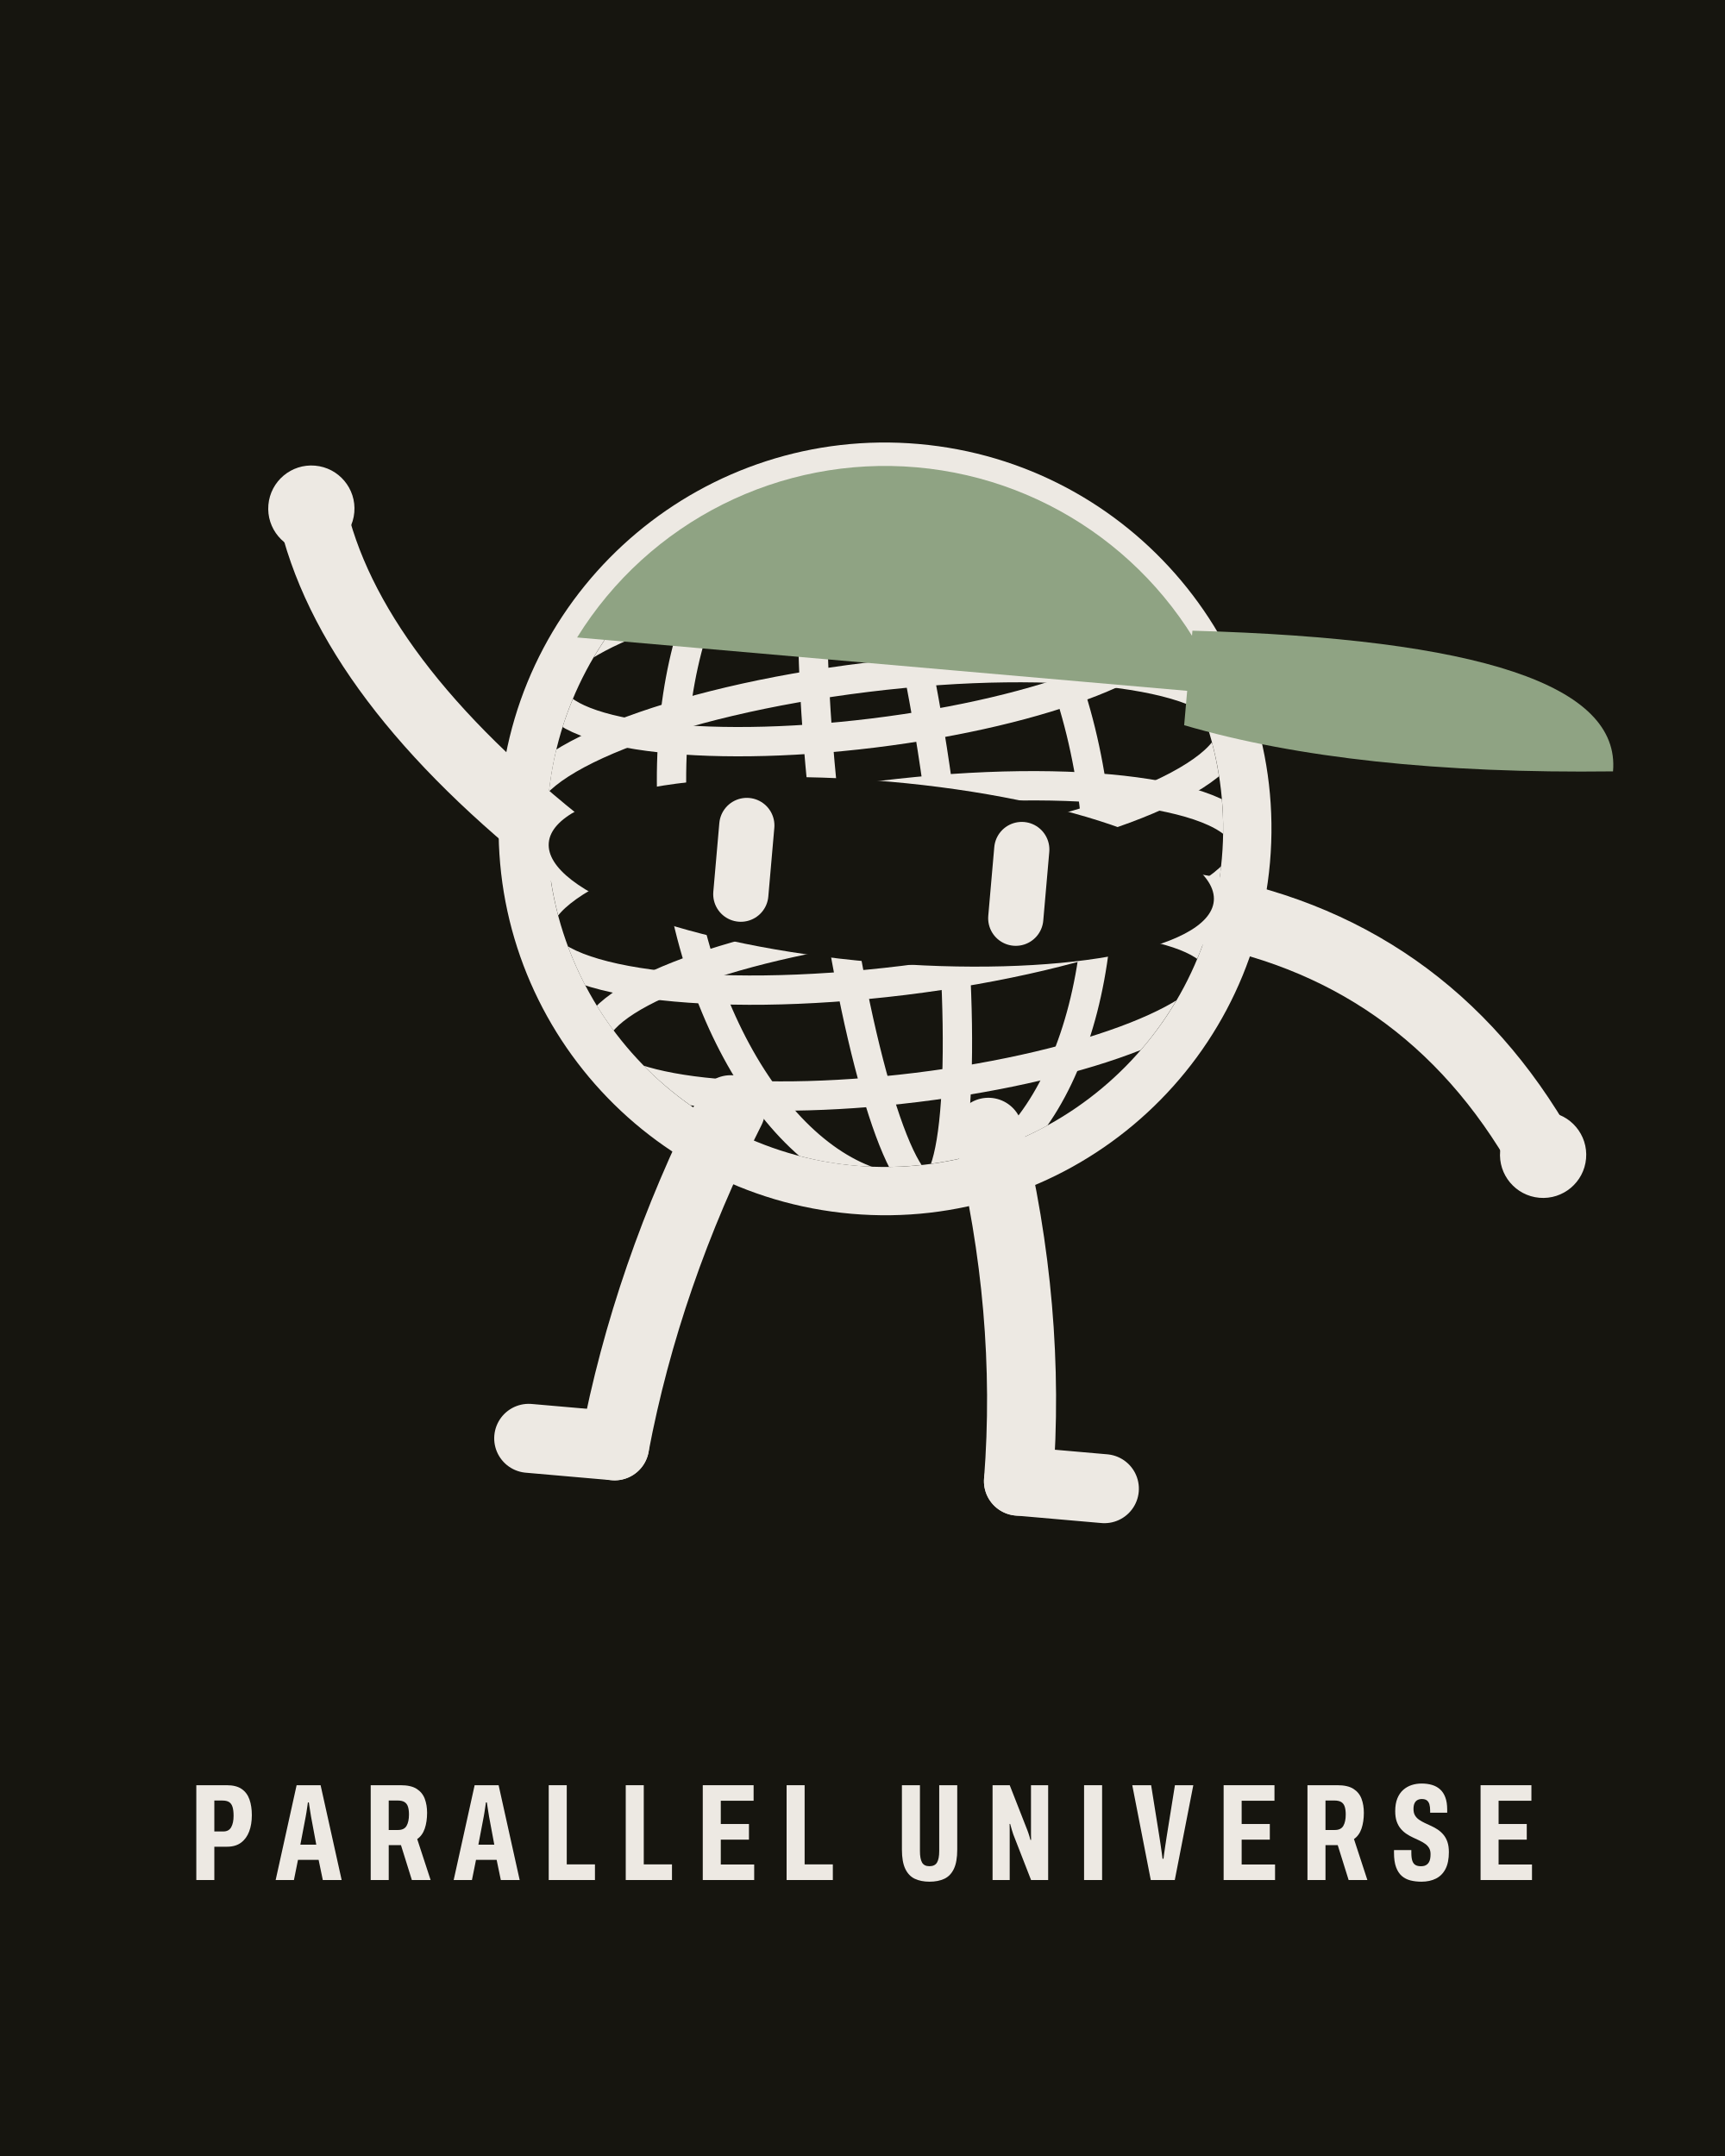
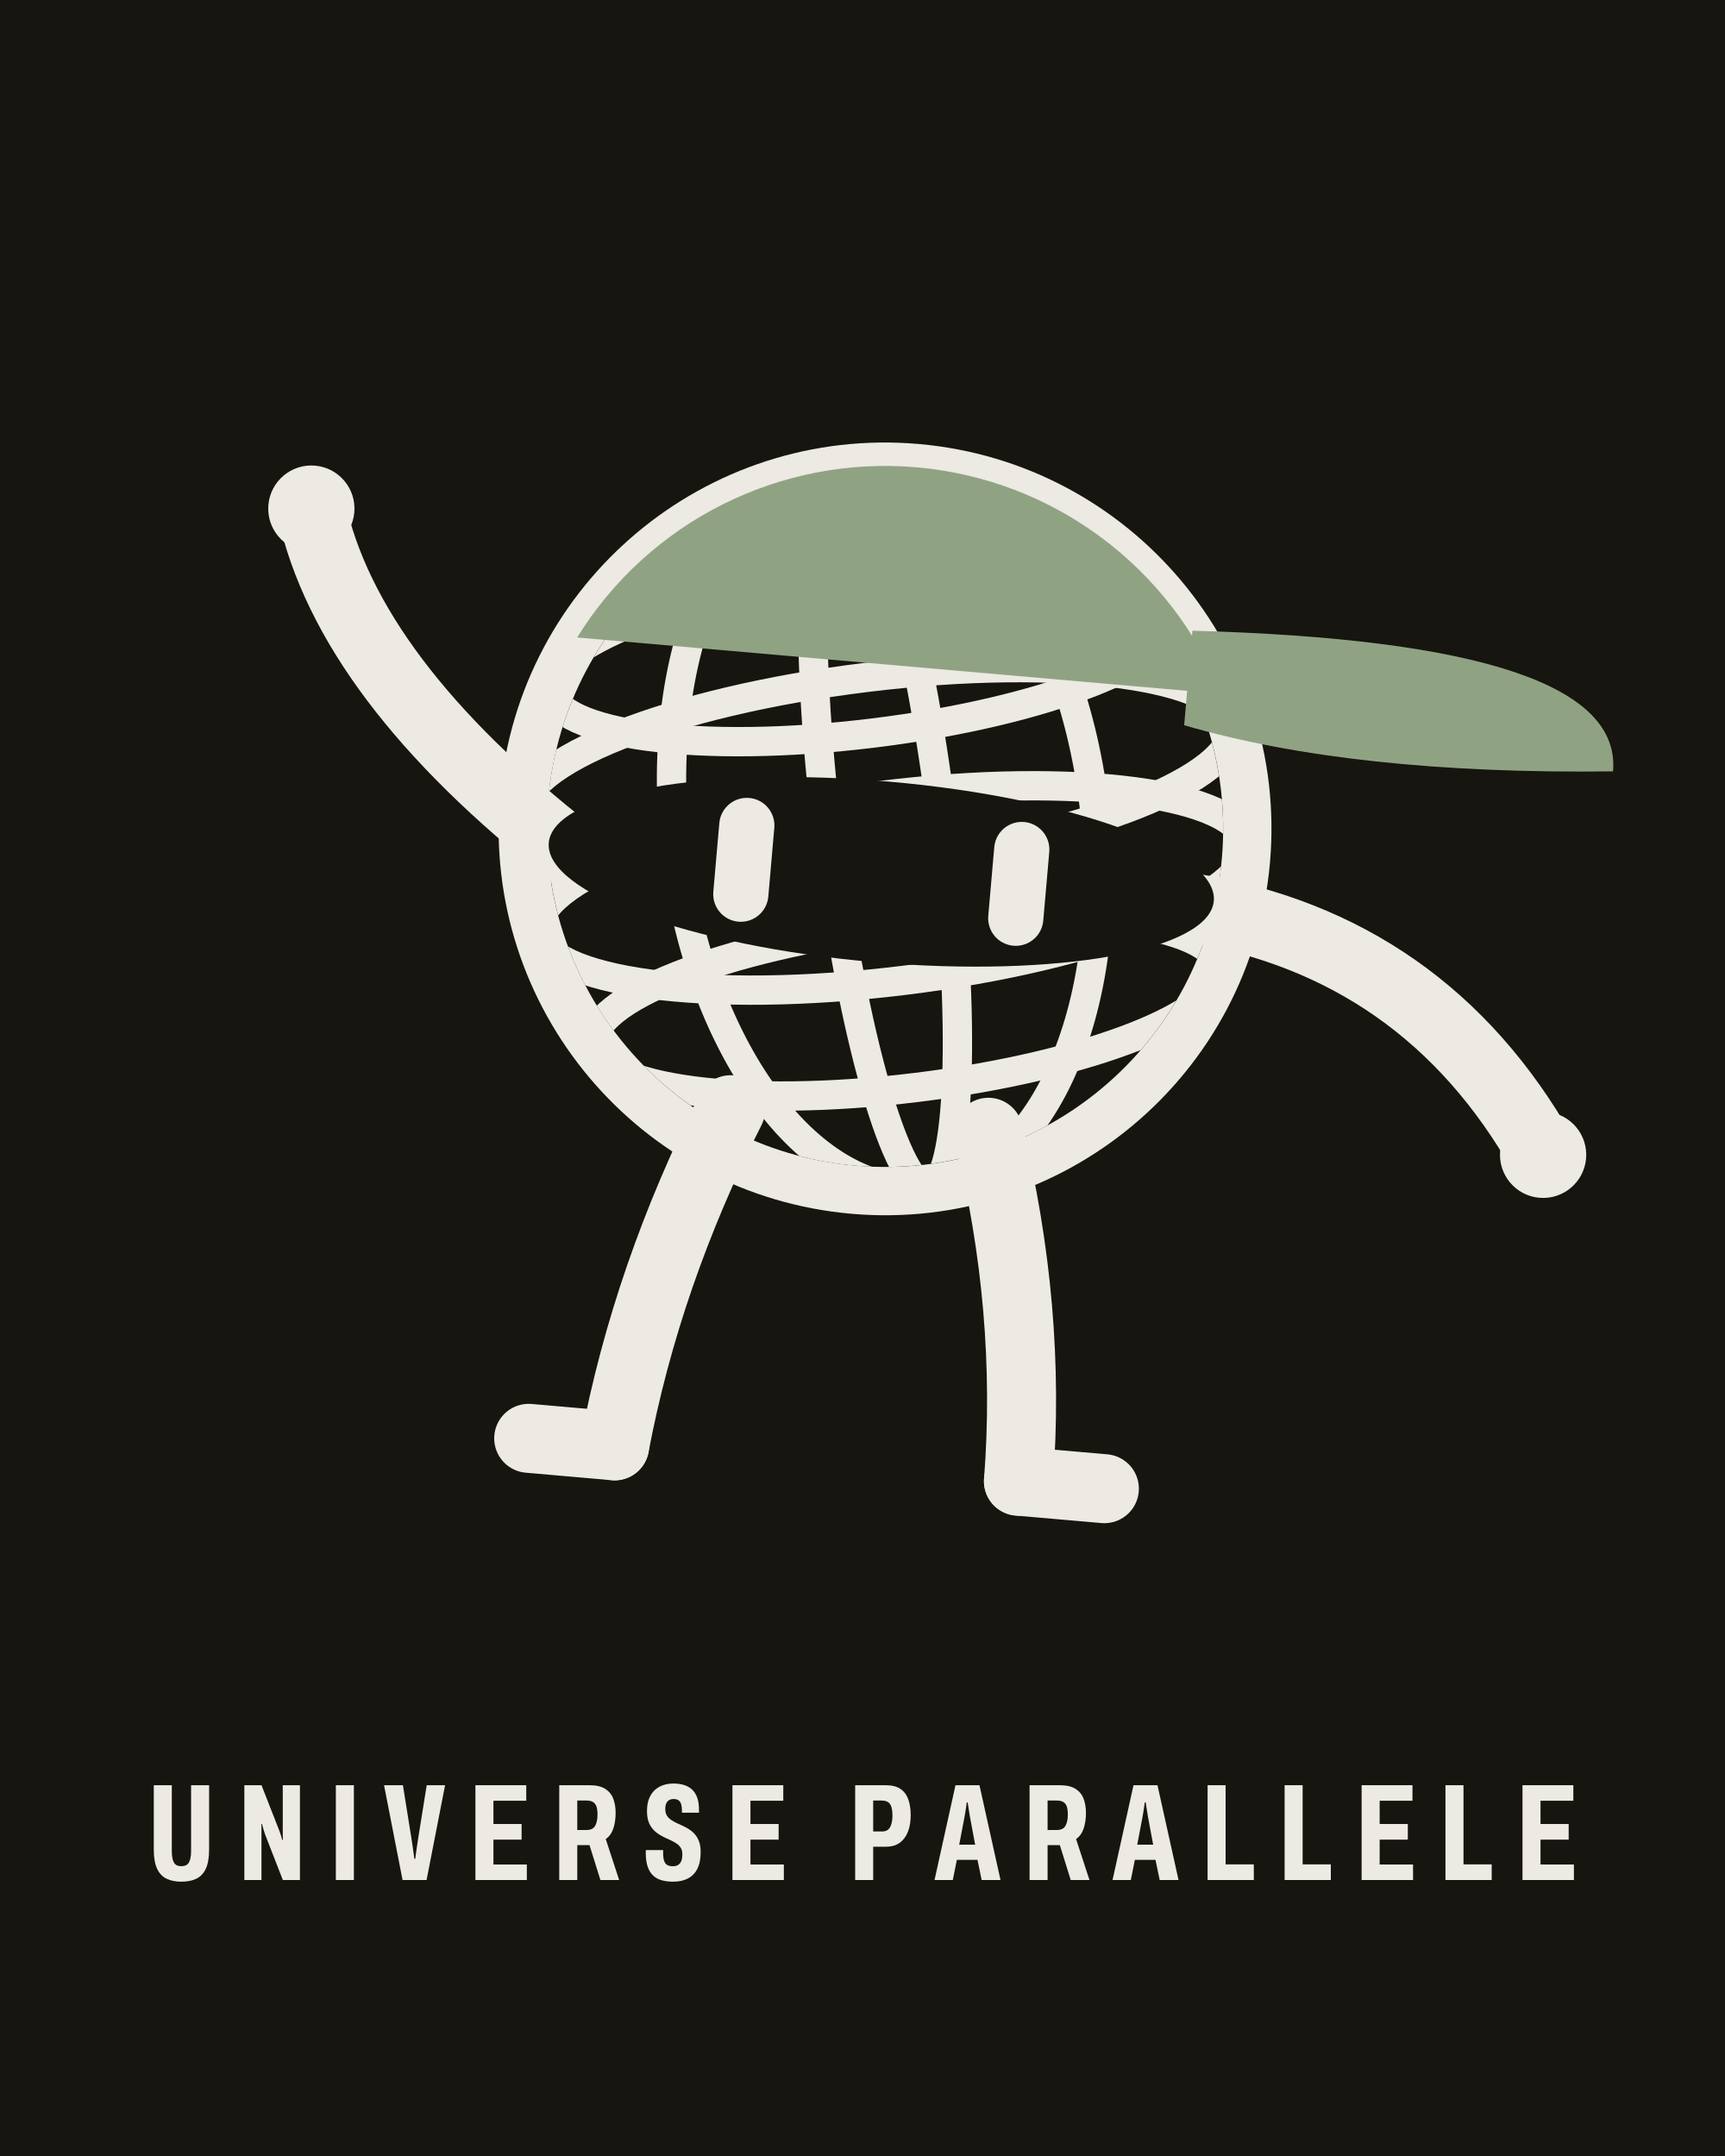
- <svg xmlns="http://www.w3.org/2000/svg" viewBox="0 0 200 250" width="200" height="250" role="img" aria-label="Parallel Universe">
+ <svg xmlns="http://www.w3.org/2000/svg" viewBox="0 0 200 250" width="200" height="250" role="img" aria-label="Universe Parallele">
  <rect width="200" height="250" fill="#16150F" />
  <g transform="rotate(5 100 126)">
    <path d="M64.0,102.0 Q36.5,84.1 30.5,64.8" fill="none" stroke="#EDE9E3" stroke-width="8" stroke-linecap="round" />
    <circle cx="30.5" cy="64.8" r="5.0" fill="#EDE9E3" stroke="none" />
    <path d="M136.0,102.0 Q163.5,104.0 179.3,127.0" fill="none" stroke="#EDE9E3" stroke-width="8" stroke-linecap="round" />
    <circle cx="179.3" cy="127.0" r="5.0" fill="#EDE9E3" stroke="none" />
    <path d="M85,130.0 Q77.0,150.0 75.0,170.0" fill="none" stroke="#EDE9E3" stroke-width="8" stroke-linecap="round" />
    <path d="M75.0,170.0 l-10,0" fill="none" stroke="#EDE9E3" stroke-width="8" stroke-linecap="round" />
    <path d="M115,130.0 Q121.8,150.0 122.0,170.0" fill="none" stroke="#EDE9E3" stroke-width="8" stroke-linecap="round" />
    <path d="M122.0,170.0 l10,0" fill="none" stroke="#EDE9E3" stroke-width="8" stroke-linecap="round" />
    <defs>
      <clipPath id="g">
        <circle cx="100" cy="96" r="39.2" />
      </clipPath>
    </defs>
    <circle cx="100" cy="96" r="42" fill="none" stroke="#EDE9E3" stroke-width="5.6" />
    <g clip-path="url(#g)" transform="rotate(-12 100 96)">
      <ellipse cx="100" cy="75.3" rx="36.6" ry="9.5" fill="none" stroke="#EDE9E3" stroke-width="3.4" />
      <ellipse cx="100" cy="89.1" rx="41.4" ry="10.8" fill="none" stroke="#EDE9E3" stroke-width="3.4" />
      <ellipse cx="100" cy="102.9" rx="41.4" ry="10.8" fill="none" stroke="#EDE9E3" stroke-width="3.4" />
      <ellipse cx="100" cy="116.7" rx="36.6" ry="9.5" fill="none" stroke="#EDE9E3" stroke-width="3.4" />
      <ellipse cx="100" cy="96" rx="6.7" ry="42" fill="none" stroke="#EDE9E3" stroke-width="3.4" />
      <ellipse cx="100" cy="96" rx="24.4" ry="42" fill="none" stroke="#EDE9E3" stroke-width="3.4" />
      <ellipse cx="100" cy="96" rx="42.0" ry="42" fill="none" stroke="#EDE9E3" stroke-width="3.4" />
    </g>
    <g fill="#8FA383" stroke="none">
      <path d="M62.5,77 A42,42 0 0 1 137.5,77 Z" />
      <path d="M133.5,70 Q183.5,67 183.5,82 Q153.5,85 133.5,81 Z" />
    </g>
    <ellipse cx="100" cy="101" rx="38.7" ry="10.5" fill="#16150F" stroke="none" />
    <g stroke="#EDE9E3" stroke-width="6.4" stroke-linecap="round" fill="none">
      <path d="M84,97 l0,8" />
      <path d="M116,97 l0,8" />
    </g>
  </g>
  <g fill="#EDE9E3" stroke="none">
-     <path transform="translate(21.97 218.00) scale(0.016 -0.016)" d="M49.4 0.0V687.2H269.7Q338.6 687.2 378.1 659.9Q417.6 632.6 434.7 583.7Q451.8 534.8 451.8 470.3Q451.8 403.0 432.4 351.6Q413.0 300.3 373.4 270.8Q333.8 241.4 272.2 241.4H180.0V0.0ZM180.0 352.0H245.1Q285.1 352.0 302.3 383.0Q319.5 414.0 319.5 465.1Q319.5 505.0 311.9 529.5Q304.3 554.1 286.9 565.1Q269.5 576.1 238.9 576.1H180.0Z" />
-     <path transform="translate(31.96 218.00) scale(0.016 -0.016)" d="M0.0 0.0 151.9 687.2H325.7L478.3 0.0H341.7L311.3 146.4H161.9L132.4 0.0ZM179.0 256.1H294.4L256.2 461.0Q255.2 467.7 253.3 479.5Q251.4 491.4 249.0 506.0Q246.6 520.6 244.5 535.2Q242.4 549.7 240.4 562.4H233.7Q231.7 547.3 228.8 528.1Q226.0 508.9 223.1 490.7Q220.2 472.5 218.0 461.0Z" />
-     <path transform="translate(42.19 218.00) scale(0.016 -0.016)" d="M49.4 0.0V687.2H266.3Q341.7 687.2 383.2 660.4Q424.6 633.6 441.3 588.3Q458.0 543.0 458.0 487.2Q458.0 423.0 441.2 373.2Q424.3 323.3 386.4 296.9L483.5 0.0H347.7L268.7 252.9H180.0V0.0ZM180.0 362.7H247.8Q292.1 362.7 309.4 392.9Q326.7 423.1 326.7 474.7Q326.7 509.2 319.3 531.8Q311.9 554.3 294.1 565.3Q276.3 576.3 243.1 576.3H180.0Z" />
-     <path transform="translate(52.60 218.00) scale(0.016 -0.016)" d="M0.0 0.0 151.9 687.2H325.7L478.3 0.0H341.7L311.3 146.4H161.9L132.4 0.0ZM179.0 256.1H294.4L256.2 461.0Q255.2 467.7 253.3 479.5Q251.4 491.4 249.0 506.0Q246.6 520.6 244.5 535.2Q242.4 549.7 240.4 562.4H233.7Q231.7 547.3 228.8 528.1Q226.0 508.9 223.1 490.7Q220.2 472.5 218.0 461.0Z" />
-     <path transform="translate(62.83 218.00) scale(0.016 -0.016)" d="M49.4 0.0V687.2H180.0V113.4H384.4V0.0Z" />
-     <path transform="translate(71.76 218.00) scale(0.016 -0.016)" d="M49.4 0.0V687.2H180.0V113.4H384.4V0.0Z" />
-     <path transform="translate(80.69 218.00) scale(0.016 -0.016)" d="M49.4 0.0V687.2H417.8V574.6H180.0V406.1H384.1V292.7H180.0V112.6H422.0V0.0Z" />
-     <path transform="translate(90.41 218.00) scale(0.016 -0.016)" d="M49.4 0.0V687.2H180.0V113.4H384.4V0.0Z" />
-     <path transform="translate(103.86 218.00) scale(0.016 -0.016)" d="M244.2 -12.0Q182.7 -12.0 138.0 8.9Q93.3 29.9 68.8 80.9Q44.4 132.0 44.4 220.6V687.2H175.0V209.8Q175.0 154.5 190.1 127.3Q205.3 100.2 243.7 100.2Q283.2 100.2 299.0 127.3Q314.7 154.5 314.7 209.8V687.2H445.3V220.6Q445.3 132.0 420.9 80.9Q396.4 29.9 351.6 8.9Q306.7 -12.0 244.2 -12.0Z" />
-     <path transform="translate(114.29 218.00) scale(0.016 -0.016)" d="M49.4 0.0V687.2H173.7L302.0 359.7Q305.0 351.8 308.9 340.4Q312.8 329.0 316.7 316.2Q320.6 303.3 323.6 290.8H328.6Q327.8 310.4 327.8 329.2Q327.8 348.0 327.8 359.7V687.2H452.2V0.0H328.4L199.5 330.9Q195.1 343.8 188.9 364.0Q182.7 384.3 177.0 406.6H172.7Q173.5 390.5 173.5 369.5Q173.5 348.5 173.5 330.9V0.0Z" />
-     <path transform="translate(124.90 218.00) scale(0.016 -0.016)" d="M49.4 0.0V687.2H180.0V0.0Z" />
-     <path transform="translate(131.14 218.00) scale(0.016 -0.016)" d="M142.8 0.0 8.6 687.2H145.3L205.4 312.0Q209.0 291.6 212.9 263.1Q216.9 234.6 221.2 205.4Q225.6 176.2 228.1 154.0H234.8Q236.0 165.2 239.1 187.8Q242.1 210.3 246.9 242.0Q251.6 273.6 257.5 312.0L317.7 687.2H450.9L316.7 0.0Z" />
-     <path transform="translate(141.08 218.00) scale(0.016 -0.016)" d="M49.4 0.0V687.2H417.8V574.6H180.0V406.1H384.1V292.7H180.0V112.6H422.0V0.0Z" />
-     <path transform="translate(150.80 218.00) scale(0.016 -0.016)" d="M49.4 0.0V687.2H266.3Q341.7 687.2 383.2 660.4Q424.6 633.6 441.3 588.3Q458.0 543.0 458.0 487.2Q458.0 423.0 441.2 373.2Q424.3 323.3 386.4 296.9L483.5 0.0H347.7L268.7 252.9H180.0V0.0ZM180.0 362.7H247.8Q292.1 362.7 309.4 392.9Q326.7 423.1 326.7 474.7Q326.7 509.2 319.3 531.8Q311.9 554.3 294.1 565.3Q276.3 576.3 243.1 576.3H180.0Z" />
-     <path transform="translate(161.21 218.00) scale(0.016 -0.016)" d="M224.8 -12.0Q182.1 -12.0 145.9 -3.0Q109.6 6.0 82.7 29.1Q55.9 52.2 40.8 93.0Q25.8 133.9 25.8 197.7Q25.8 202.1 25.8 207.6Q25.8 213.2 26.0 217.2H151.5Q151.5 212.2 151.5 207.1Q151.5 202.0 151.5 197.0Q151.5 160.0 158.8 138.8Q166.2 117.6 181.6 108.8Q197.0 100.0 221.1 100.0Q235.2 100.0 246.0 103.1Q256.9 106.3 265.6 113.4Q274.3 120.6 279.9 130.9Q285.6 141.2 288.1 155.4Q290.7 169.7 290.7 188.1Q290.7 214.1 279.9 232.2Q269.1 250.3 250.7 263.0Q232.2 275.8 209.7 286.5Q187.1 297.1 162.6 308.5Q138.2 319.9 115.6 335.0Q93.0 350.1 74.6 372.0Q56.1 393.8 45.3 424.6Q34.6 455.4 34.6 499.4Q34.6 553.2 50.0 591.2Q65.4 629.1 92.3 653.1Q119.2 677.0 153.5 688.2Q187.9 699.4 225.8 699.4Q266.8 699.4 300.8 689.4Q334.9 679.4 359.5 657.4Q384.2 635.4 397.7 599.2Q411.3 563.0 411.3 510.6V487.8H287.8V503.0Q287.8 530.1 282.4 548.7Q277.0 567.2 264.1 577.1Q251.3 587.0 227.6 587.0Q209.7 587.0 195.9 579.7Q182.1 572.3 174.6 556.4Q167.1 540.5 167.1 514.4Q167.1 487.1 177.9 468.6Q188.7 450.1 207.3 437.2Q225.8 424.4 248.4 413.7Q271.0 403.0 295.3 392.0Q319.7 381.0 342.2 366.0Q364.8 351.0 383.3 329.4Q401.9 307.8 412.7 276.8Q423.5 245.8 423.5 202.0Q423.5 127.8 399.2 80.6Q374.8 33.3 330.2 10.7Q285.5 -12.0 224.8 -12.0Z" />
-     <path transform="translate(170.87 218.00) scale(0.016 -0.016)" d="M49.4 0.0V687.2H417.8V574.6H180.0V406.1H384.1V292.7H180.0V112.6H422.0V0.0Z" />
+     <path transform="translate(17.12 218.00) scale(0.016 -0.016)" d="M244.2 -12.0Q182.7 -12.0 138.0 8.9Q93.3 29.9 68.8 80.9Q44.4 132.0 44.4 220.6V687.2H175.0V209.8Q175.0 154.5 190.1 127.3Q205.3 100.2 243.7 100.2Q283.2 100.2 299.0 127.3Q314.7 154.5 314.7 209.8V687.2H445.3V220.6Q445.3 132.0 420.9 80.9Q396.4 29.9 351.6 8.9Q306.7 -12.0 244.2 -12.0Z" />
+     <path transform="translate(27.54 218.00) scale(0.016 -0.016)" d="M49.4 0.0V687.2H173.7L302.0 359.7Q305.0 351.8 308.9 340.4Q312.8 329.0 316.7 316.2Q320.6 303.3 323.6 290.8H328.6Q327.8 310.4 327.8 329.2Q327.8 348.0 327.8 359.7V687.2H452.2V0.0H328.4L199.5 330.9Q195.1 343.8 188.9 364.0Q182.7 384.3 177.0 406.6H172.7Q173.5 390.5 173.5 369.5Q173.5 348.5 173.5 330.9V0.0Z" />
+     <path transform="translate(38.15 218.00) scale(0.016 -0.016)" d="M49.4 0.0V687.2H180.0V0.0Z" />
+     <path transform="translate(44.39 218.00) scale(0.016 -0.016)" d="M142.8 0.0 8.6 687.2H145.3L205.4 312.0Q209.0 291.6 212.9 263.1Q216.9 234.6 221.2 205.4Q225.6 176.2 228.1 154.0H234.8Q236.0 165.2 239.1 187.8Q242.1 210.3 246.9 242.0Q251.6 273.6 257.5 312.0L317.7 687.2H450.9L316.7 0.0Z" />
+     <path transform="translate(54.33 218.00) scale(0.016 -0.016)" d="M49.4 0.0V687.2H417.8V574.6H180.0V406.1H384.1V292.7H180.0V112.6H422.0V0.0Z" />
+     <path transform="translate(64.05 218.00) scale(0.016 -0.016)" d="M49.4 0.0V687.2H266.3Q341.7 687.2 383.2 660.4Q424.6 633.6 441.3 588.3Q458.0 543.0 458.0 487.2Q458.0 423.0 441.2 373.2Q424.3 323.3 386.4 296.9L483.5 0.0H347.7L268.7 252.9H180.0V0.0ZM180.0 362.7H247.8Q292.1 362.7 309.4 392.9Q326.7 423.1 326.7 474.7Q326.7 509.2 319.3 531.8Q311.9 554.3 294.1 565.3Q276.3 576.3 243.1 576.3H180.0Z" />
+     <path transform="translate(74.46 218.00) scale(0.016 -0.016)" d="M224.8 -12.0Q182.1 -12.0 145.9 -3.0Q109.6 6.0 82.7 29.1Q55.9 52.2 40.8 93.0Q25.8 133.9 25.8 197.7Q25.8 202.1 25.8 207.6Q25.8 213.2 26.0 217.2H151.5Q151.5 212.2 151.5 207.1Q151.5 202.0 151.5 197.0Q151.5 160.0 158.8 138.8Q166.2 117.6 181.6 108.8Q197.0 100.0 221.1 100.0Q235.2 100.0 246.0 103.1Q256.9 106.3 265.6 113.4Q274.3 120.6 279.9 130.9Q285.6 141.2 288.1 155.4Q290.7 169.7 290.7 188.1Q290.7 214.1 279.9 232.2Q269.1 250.3 250.7 263.0Q232.2 275.8 209.7 286.5Q187.1 297.1 162.6 308.5Q138.2 319.9 115.6 335.0Q93.0 350.1 74.6 372.0Q56.1 393.8 45.3 424.6Q34.6 455.4 34.6 499.4Q34.6 553.2 50.0 591.2Q65.4 629.1 92.3 653.1Q119.2 677.0 153.5 688.2Q187.9 699.4 225.8 699.4Q266.8 699.4 300.8 689.4Q334.9 679.4 359.5 657.4Q384.2 635.4 397.7 599.2Q411.3 563.0 411.3 510.6V487.8H287.8V503.0Q287.8 530.1 282.4 548.7Q277.0 567.2 264.1 577.1Q251.3 587.0 227.6 587.0Q209.7 587.0 195.9 579.7Q182.1 572.3 174.6 556.4Q167.1 540.5 167.1 514.4Q167.1 487.1 177.9 468.6Q188.7 450.1 207.3 437.2Q225.8 424.4 248.4 413.7Q271.0 403.0 295.3 392.0Q319.7 381.0 342.2 366.0Q364.8 351.0 383.3 329.4Q401.9 307.8 412.7 276.8Q423.5 245.8 423.5 202.0Q423.5 127.8 399.2 80.6Q374.8 33.3 330.2 10.7Q285.5 -12.0 224.8 -12.0Z" />
+     <path transform="translate(84.13 218.00) scale(0.016 -0.016)" d="M49.4 0.0V687.2H417.8V574.6H180.0V406.1H384.1V292.7H180.0V112.6H422.0V0.0Z" />
+     <path transform="translate(98.36 218.00) scale(0.016 -0.016)" d="M49.4 0.0V687.2H269.7Q338.6 687.2 378.1 659.9Q417.6 632.6 434.7 583.7Q451.8 534.8 451.8 470.3Q451.8 403.0 432.4 351.6Q413.0 300.3 373.4 270.8Q333.8 241.4 272.2 241.4H180.0V0.0ZM180.0 352.0H245.1Q285.1 352.0 302.3 383.0Q319.5 414.0 319.5 465.1Q319.5 505.0 311.9 529.5Q304.3 554.1 286.9 565.1Q269.5 576.1 238.9 576.1H180.0Z" />
+     <path transform="translate(108.35 218.00) scale(0.016 -0.016)" d="M0.0 0.0 151.9 687.2H325.7L478.3 0.0H341.7L311.3 146.4H161.9L132.4 0.0ZM179.0 256.1H294.4L256.2 461.0Q255.2 467.7 253.3 479.5Q251.4 491.4 249.0 506.0Q246.6 520.6 244.5 535.2Q242.4 549.7 240.4 562.4H233.7Q231.7 547.3 228.8 528.1Q226.0 508.9 223.1 490.7Q220.2 472.5 218.0 461.0Z" />
+     <path transform="translate(118.58 218.00) scale(0.016 -0.016)" d="M49.4 0.0V687.2H266.3Q341.7 687.2 383.2 660.4Q424.6 633.6 441.3 588.3Q458.0 543.0 458.0 487.2Q458.0 423.0 441.2 373.2Q424.3 323.3 386.4 296.9L483.5 0.0H347.7L268.7 252.9H180.0V0.0ZM180.0 362.7H247.8Q292.1 362.7 309.4 392.9Q326.7 423.1 326.7 474.7Q326.7 509.2 319.3 531.8Q311.9 554.3 294.1 565.3Q276.3 576.3 243.1 576.3H180.0Z" />
+     <path transform="translate(128.99 218.00) scale(0.016 -0.016)" d="M0.0 0.0 151.9 687.2H325.7L478.3 0.0H341.7L311.3 146.4H161.9L132.4 0.0ZM179.0 256.1H294.4L256.2 461.0Q255.2 467.7 253.3 479.5Q251.4 491.4 249.0 506.0Q246.6 520.6 244.5 535.2Q242.4 549.7 240.4 562.4H233.7Q231.7 547.3 228.8 528.1Q226.0 508.9 223.1 490.7Q220.2 472.5 218.0 461.0Z" />
+     <path transform="translate(139.22 218.00) scale(0.016 -0.016)" d="M49.4 0.0V687.2H180.0V113.4H384.4V0.0Z" />
+     <path transform="translate(148.15 218.00) scale(0.016 -0.016)" d="M49.4 0.0V687.2H180.0V113.4H384.4V0.0Z" />
+     <path transform="translate(157.08 218.00) scale(0.016 -0.016)" d="M49.4 0.0V687.2H417.8V574.6H180.0V406.1H384.1V292.7H180.0V112.6H422.0V0.0Z" />
+     <path transform="translate(166.80 218.00) scale(0.016 -0.016)" d="M49.4 0.0V687.2H180.0V113.4H384.4V0.0Z" />
+     <path transform="translate(175.73 218.00) scale(0.016 -0.016)" d="M49.4 0.0V687.2H417.8V574.6H180.0V406.1H384.1V292.7H180.0V112.6H422.0V0.0Z" />
  </g>
</svg>
